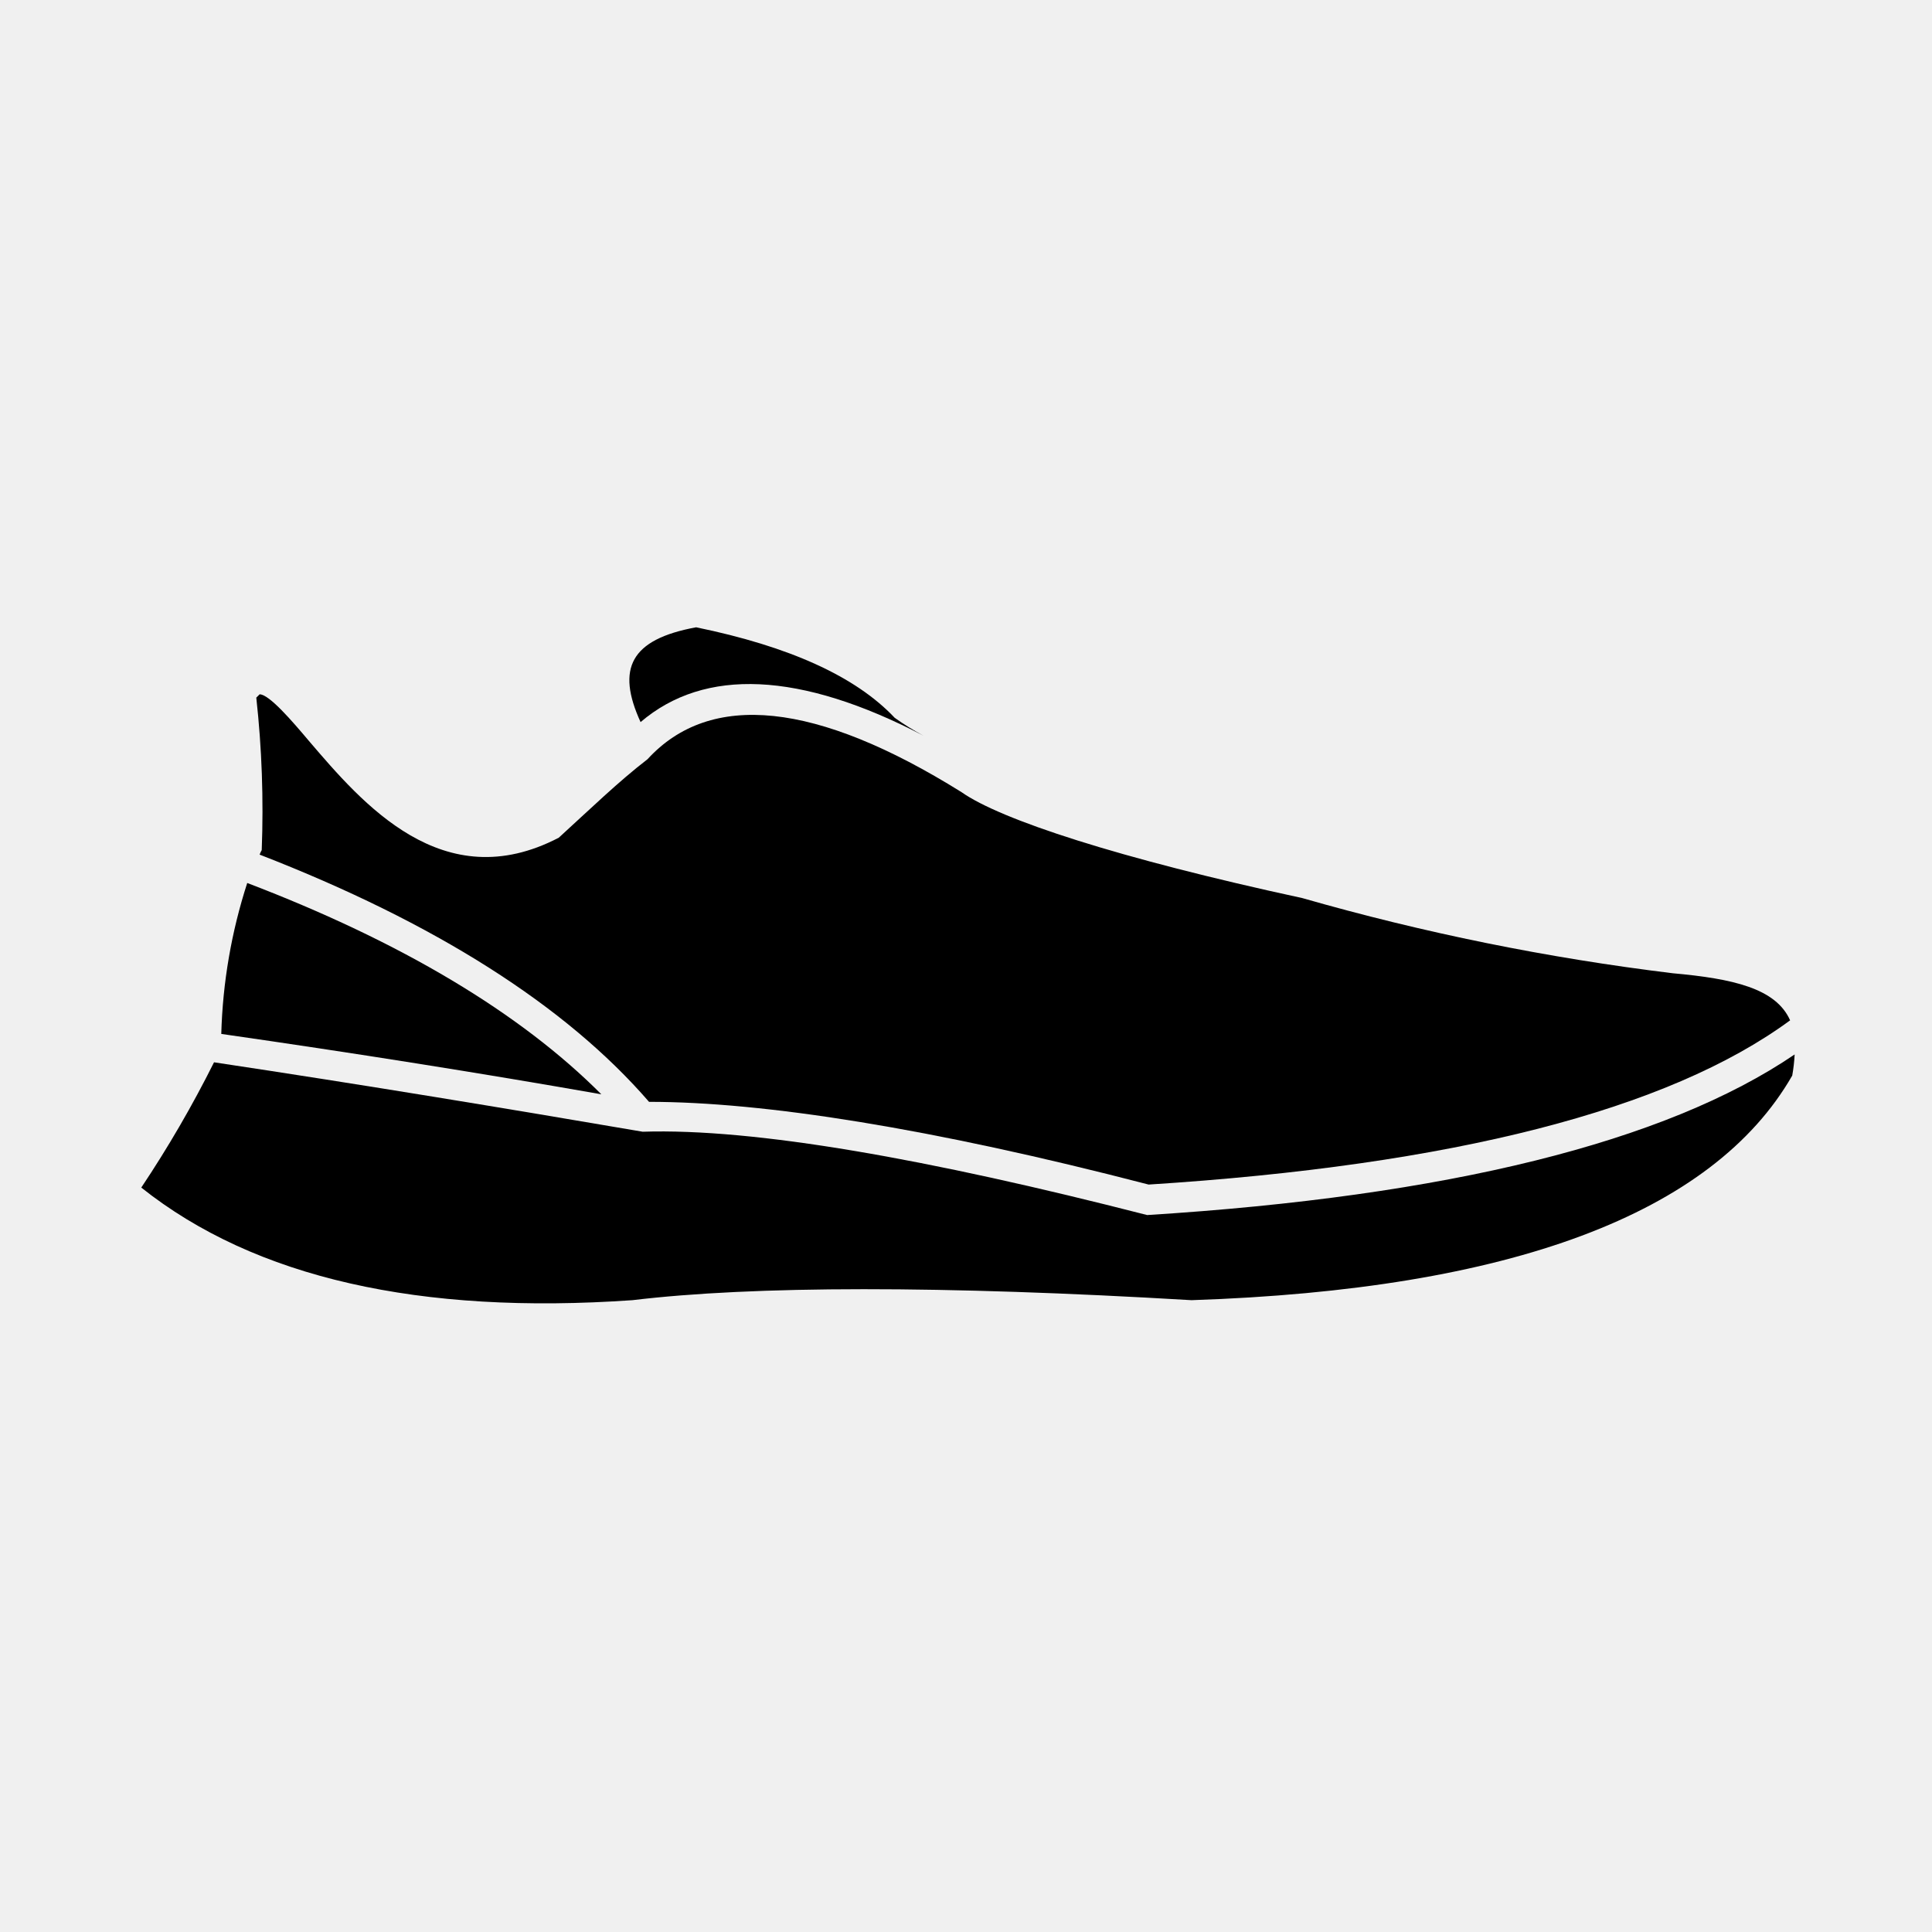
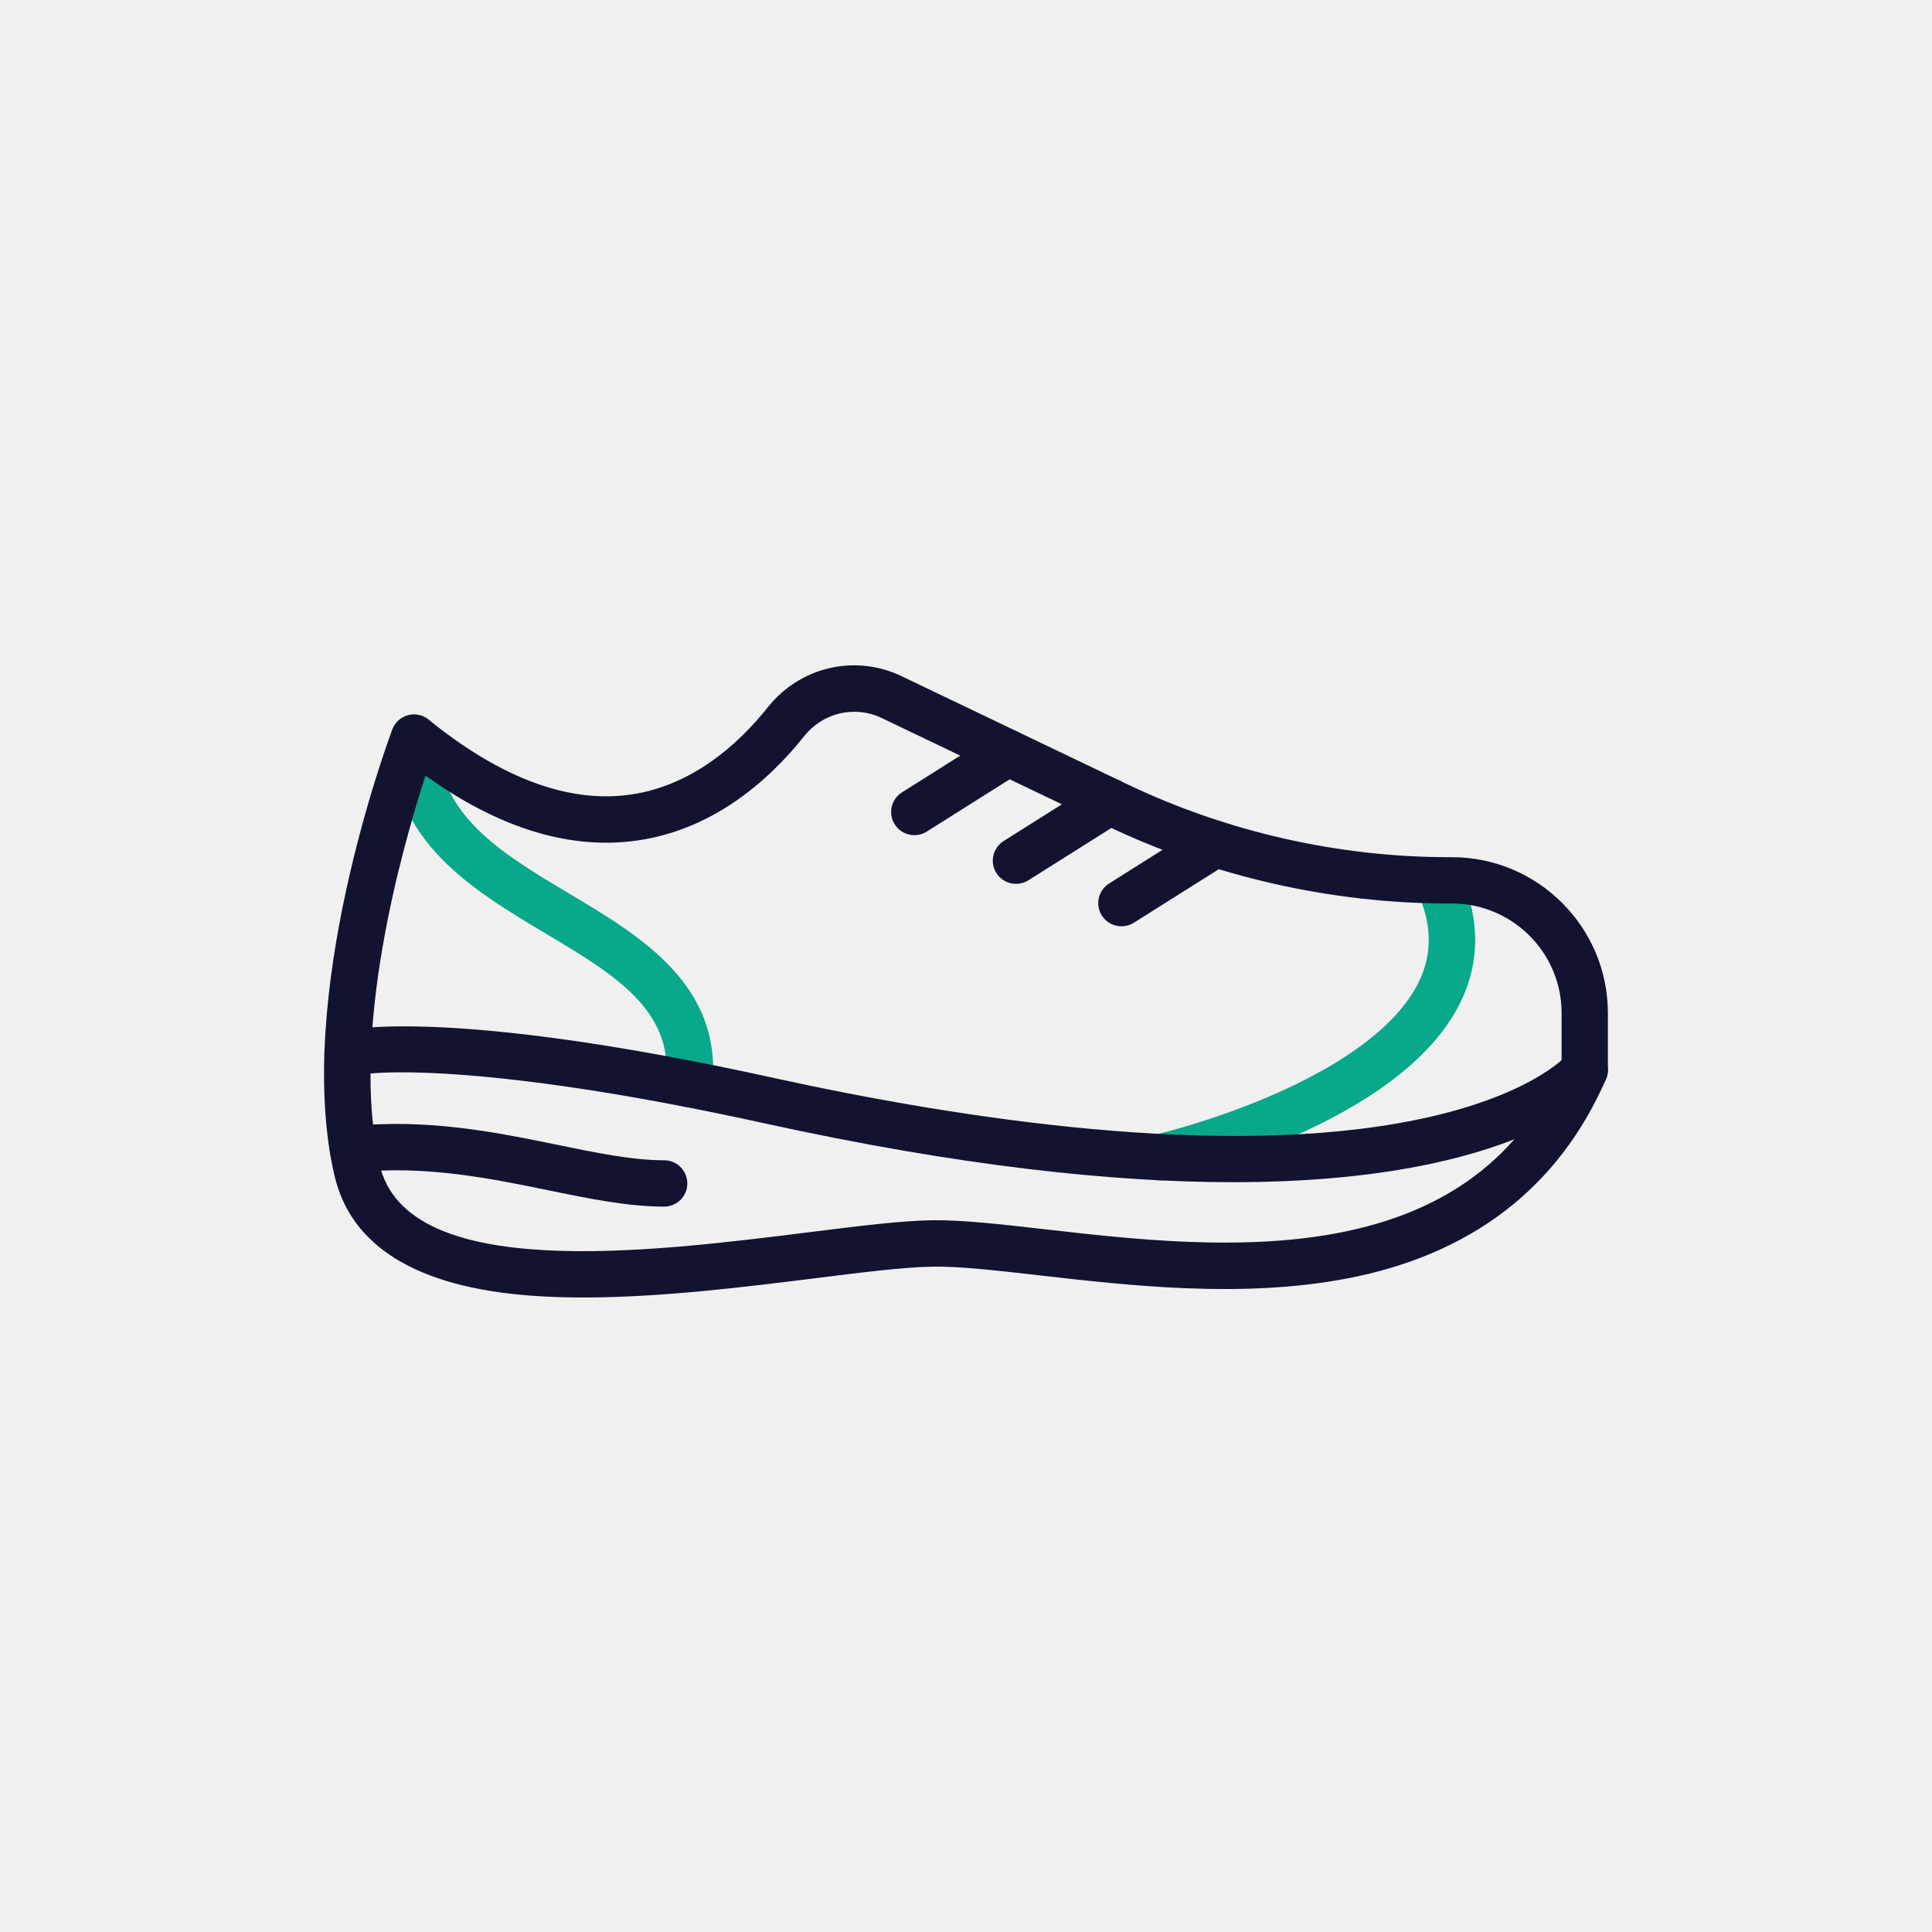
- <svg xmlns="http://www.w3.org/2000/svg" viewBox="0 0 64 64">
-   <g id="Layer_13" data-name="Layer 13">
-     <path d="M59.45,34.93c-4.28,2.91-11.52,4.7-21.45,5.32-7.25-1.86-13-2.88-16.71-2.76h0c-4.45-.76-9.21-1.55-14.2-2.3a38.3,38.3,0,0,1-2.41,4.15c3.77,3,9.24,4.22,16.27,3.73,4-.48,10.25-.49,18.52,0,10.56-.35,17.27-2.86,19.9-7.44A5.6,5.6,0,0,0,59.45,34.93Z" />
-     <path d="M8.67,28.16a1,1,0,0,0-.07.15c5.8,2.25,10.14,5,12.9,8.19,3.79,0,9.35.87,16.55,2.74,10.07-.64,17.21-2.47,21.25-5.44-.47-1.06-1.89-1.38-3.89-1.56a79.36,79.36,0,0,1-12.27-2.49c-6.1-1.32-10-2.6-11.29-3.51-4.81-3-8.32-3.36-10.4-1.09-.95.73-1.91,1.66-2.94,2.6-3.84,2-6.51-1.14-8.28-3.21C9.69,23.9,8.92,23,8.6,23c0,0,0,0-.11.11A34.12,34.12,0,0,1,8.67,28.16Z" />
-     <path d="M30.59,24.37a9,9,0,0,1-.95-.59c-1.3-1.38-3.51-2.37-6.58-3-2.18.4-2.65,1.37-1.84,3.14C23.34,22.11,26.5,22.24,30.59,24.37Z" />
-     <path d="M19.92,36.25c-2.68-2.69-6.62-5.05-11.73-7a17.81,17.81,0,0,0-.86,5C11.72,34.88,16,35.56,19.92,36.25Z" />
+ <svg xmlns="http://www.w3.org/2000/svg" version="1.1" id="Warstwa_1" x="0px" y="0px" viewBox="0 0 500 500" style="enable-background:new 0 0 500 500;" xml:space="preserve">
+   <style type="text/css">
+ 	.st0{fill:#08a88a;}
+ 	.st1{fill:#121331;}
+ 	.st2{fill:#FFFFFF;}
+ </style>
+   <g>
+     <path class="st0" d="M178.4,286.55c-0.2,0-0.39-0.01-0.59-0.03c-3.3-0.32-5.71-3.26-5.39-6.56c1.83-18.68-13.48-27.8-31.21-38.37   c-18.77-11.19-40.05-23.87-40.05-50.69c0-3.31,2.69-6,6-6s6,2.69,6,6c0,20.01,16.61,29.91,34.19,40.38   c18.55,11.06,39.58,23.59,37.01,49.85C184.06,284.23,181.45,286.55,178.4,286.55z" />
+     <path class="st0" d="M300.25,305.51c-2.74,0-5.21-1.88-5.84-4.66c-0.74-3.23,1.28-6.45,4.51-7.19c0.14-0.03,14.31-3.32,29.93-10.06   c19.87-8.57,33.13-18.77,38.34-29.49c3.62-7.45,3.42-15.22-0.6-23.74c-1.42-3-0.13-6.57,2.86-7.99c2.99-1.42,6.57-0.13,7.99,2.86   c5.6,11.86,5.78,23.34,0.54,34.12c-15.42,31.73-73.9,45.42-76.38,45.99C301.14,305.46,300.69,305.51,300.25,305.51z" />
+     <path class="st1" d="M151,335.79c-4.71,0-9.33-0.15-13.8-0.49c-29.38-2.24-46.43-12.74-50.67-31.2   c-10.65-46.32,13.95-112.51,15-115.31c0.68-1.81,2.19-3.17,4.05-3.68c1.86-0.5,3.85-0.08,5.35,1.13   c18.09,14.69,35.18,21.28,50.77,19.59c17.08-1.86,29.55-13.42,37-22.78c8.36-10.51,22.6-13.82,34.64-8.05l58.21,27.87   c25.91,12.41,54.79,18.97,83.52,18.97h0.69c22.25,0,40.36,18.1,40.36,40.36v14.71c0,0.83-0.17,1.64-0.5,2.4   c-12.3,28.15-34.96,45.52-67.37,51.63c-27,5.09-55.92,1.79-79.16-0.87c-11.14-1.27-20.75-2.38-27.83-2.26   c-7.22,0.11-17.95,1.45-30.37,3.01C192.77,333.07,171.06,335.79,151,335.79z M110.13,200.73c-6.04,18.56-19.72,66.65-11.89,100.68   c7.02,30.52,69.69,22.68,111.17,17.49c12.77-1.6,23.8-2.98,31.67-3.1c7.82-0.12,17.82,1.02,29.38,2.34   c22.43,2.56,50.35,5.75,75.58,1c28.23-5.32,47.25-19.56,58.1-43.51v-13.44c0-15.64-12.72-28.36-28.36-28.36h-0.69   c-30.51,0-61.18-6.96-88.7-20.14l-58.21-27.87c-6.96-3.33-15.21-1.4-20.06,4.7c-8.87,11.15-23.9,24.94-45.09,27.24   C146.18,219.59,128.42,213.87,110.13,200.73z" />
+     <path class="st1" d="M319.03,305.95c-30.53,0-70.19-4.02-121.39-15.28c-64.75-14.23-97.78-14.21-106.2-12.2   c-3.21,0.84-6.45-1.09-7.29-4.29c-0.84-3.21,1.11-6.49,4.32-7.33c1.06-0.27,26.84-6.55,111.75,12.11   c48.19,10.59,116.16,21.08,166.26,10.86c29.63-6.04,38.92-16.62,39.01-16.73c2.07-2.59,5.81-2.98,8.4-0.91   c2.59,2.07,2.98,5.88,0.92,8.47C413.67,282.06,393.42,305.95,319.03,305.95z" />
+     <path class="st1" d="M290.23,239.73c-1.99,0-3.94-0.99-5.08-2.8c-1.77-2.8-0.93-6.51,1.88-8.28l24.27-15.3   c2.8-1.77,6.51-0.93,8.28,1.88c1.77,2.8,0.93,6.51-1.88,8.28l-24.27,15.3C292.43,239.43,291.32,239.73,290.23,239.73z" />
+     <path class="st1" d="M262.94,228.74c-1.99,0-3.94-0.99-5.08-2.8c-1.77-2.8-0.93-6.51,1.88-8.28l24.27-15.3   c2.81-1.77,6.51-0.93,8.28,1.88c1.77,2.8,0.93,6.51-1.88,8.28l-24.27,15.3C265.14,228.44,264.03,228.74,262.94,228.74z" />
+     <path class="st1" d="M236.63,216.14c-1.99,0-3.94-0.99-5.08-2.8c-1.77-2.8-0.93-6.51,1.88-8.28l24.27-15.3   c2.8-1.77,6.51-0.93,8.28,1.88c1.77,2.8,0.93,6.51-1.88,8.28l-24.27,15.3C238.83,215.84,237.72,216.14,236.63,216.14z" />
+     <path class="st1" d="M171.88,312.27c-9.39,0-19.38-2.05-29.96-4.22c-14.89-3.06-31.76-6.52-49.96-4.65   c-3.3,0.34-6.24-2.06-6.58-5.35c-0.34-3.3,2.06-6.24,5.35-6.58c20.04-2.06,37.87,1.6,53.61,4.83c9.96,2.05,19.38,3.98,27.54,3.98   c3.31,0,6,2.69,6,6S175.19,312.27,171.88,312.27z" />
  </g>
</svg>
